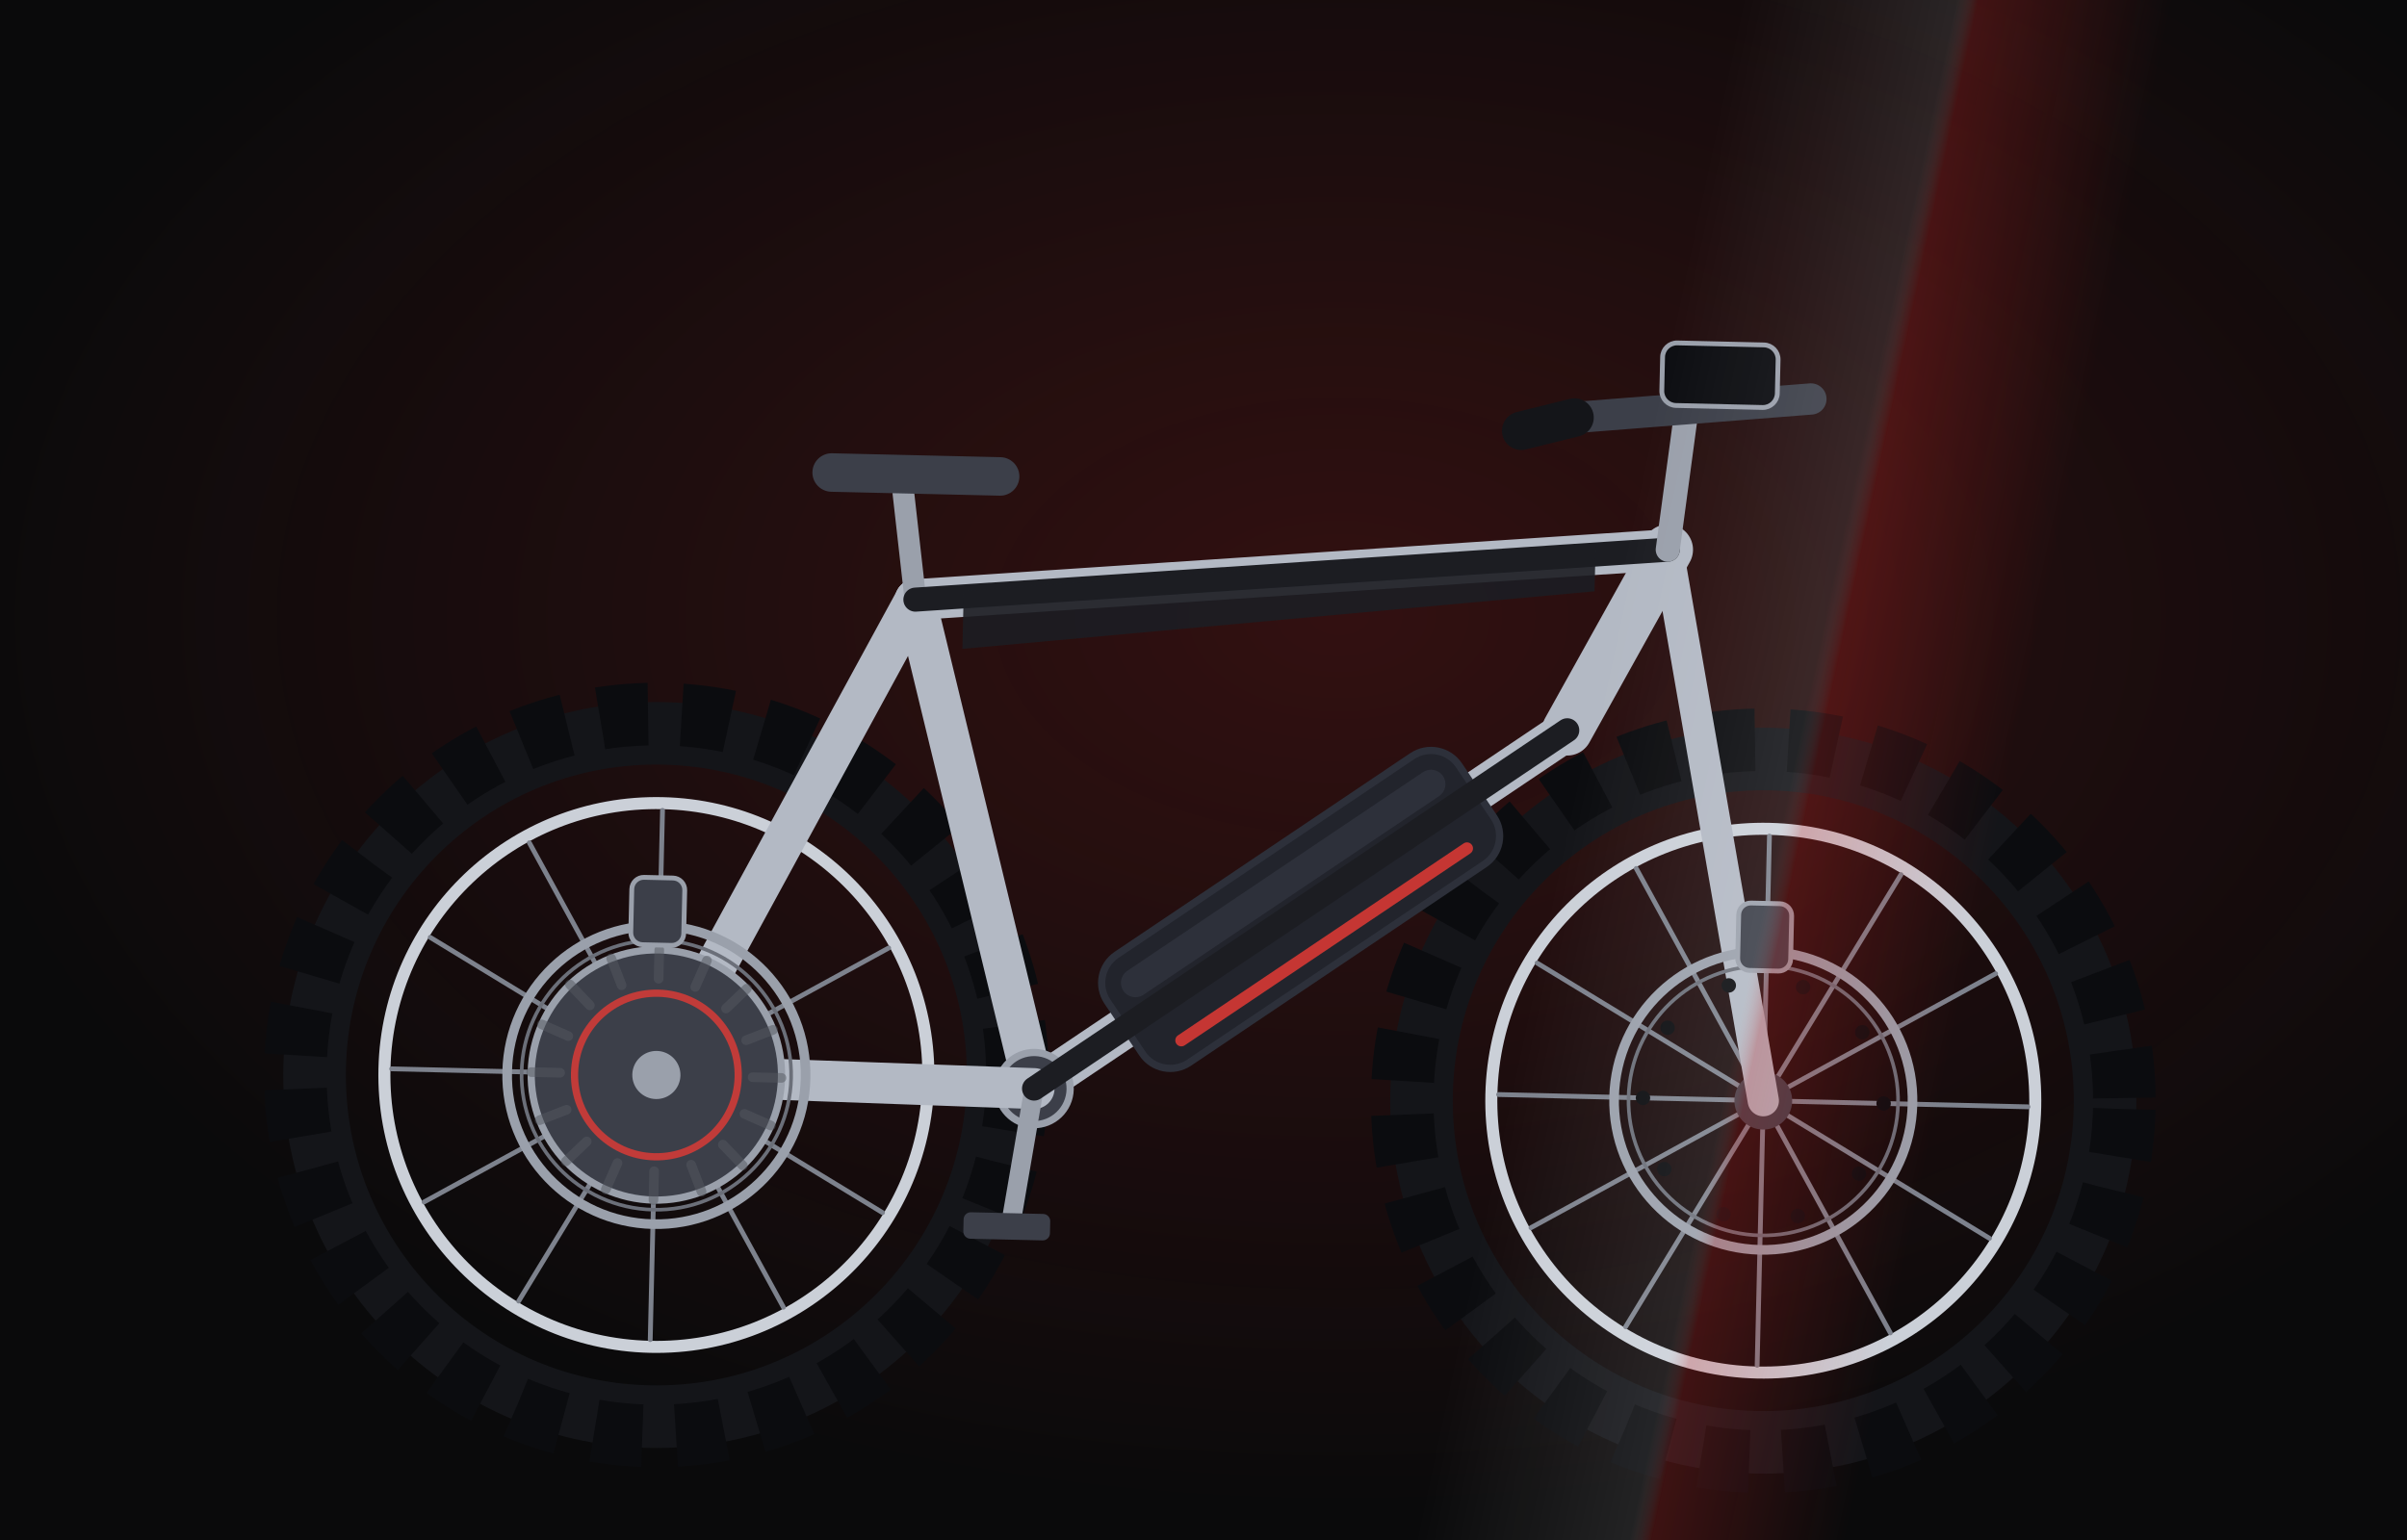
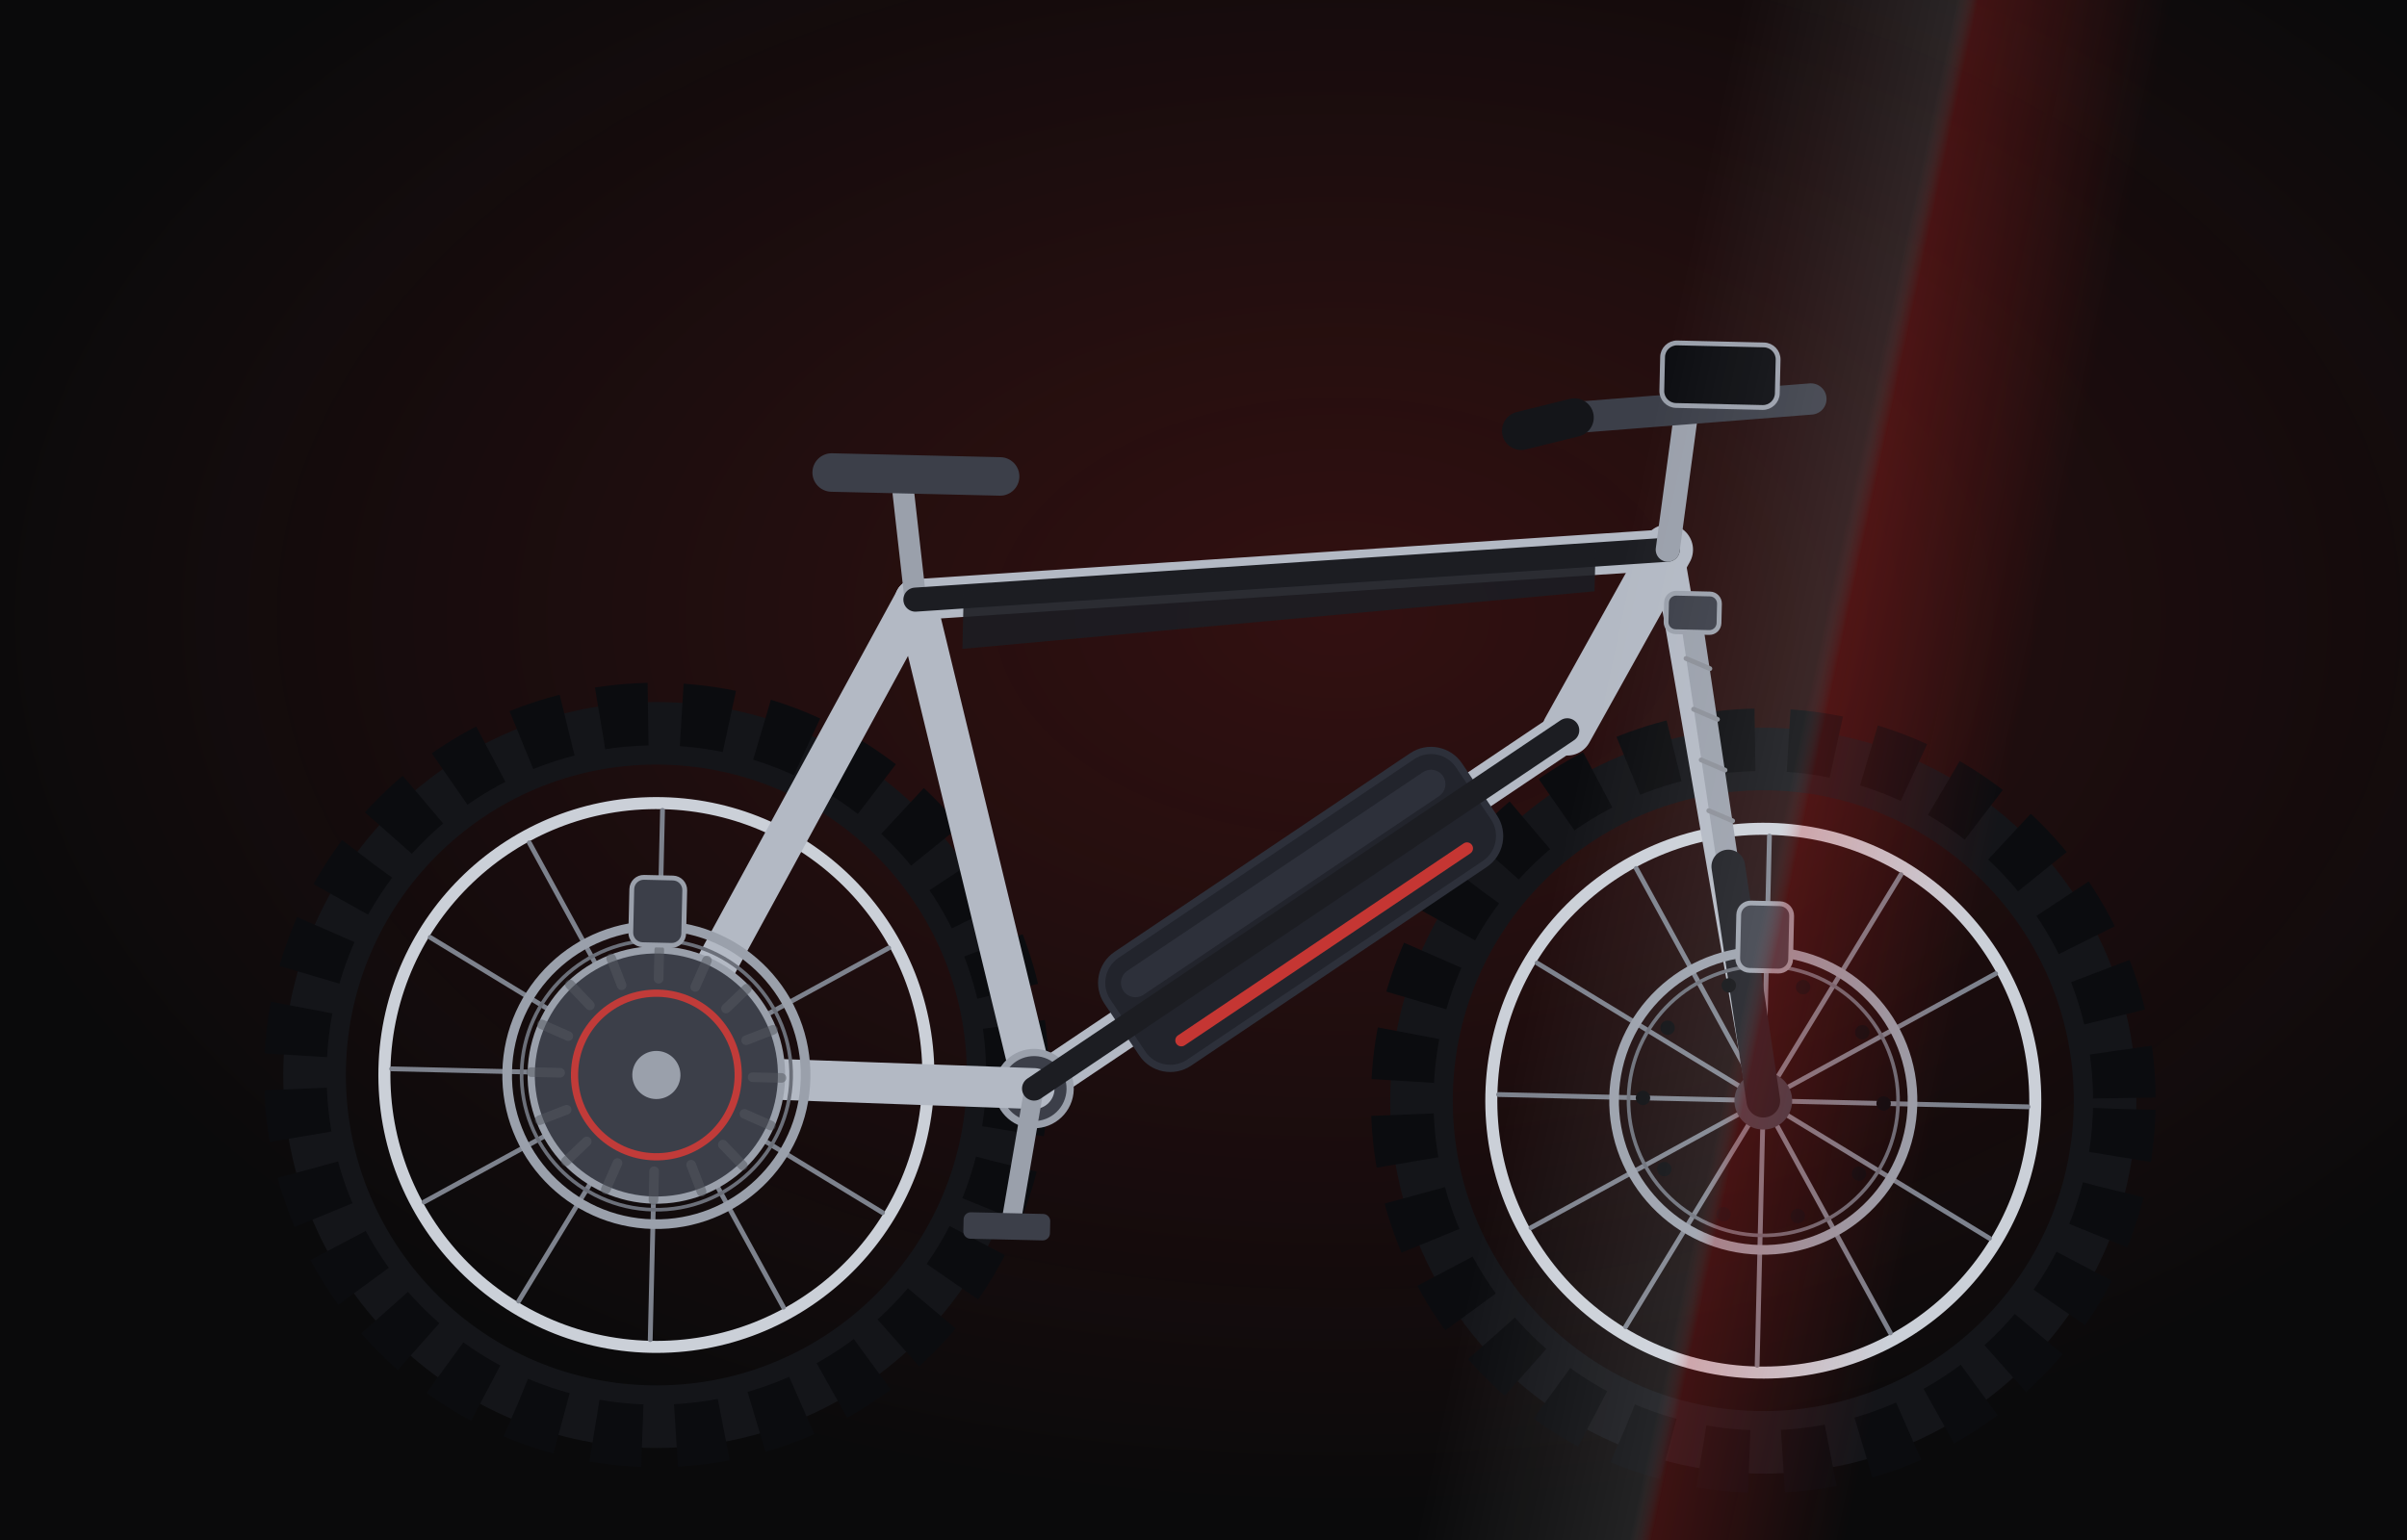
<svg xmlns="http://www.w3.org/2000/svg" viewBox="0 0 1000 640" width="1000" height="640">
  <defs>
    <radialGradient id="glow" cx="55.6%" cy="40%" r="58%">
      <stop offset="0%" stop-color="#d42a28" stop-opacity="0.20" />
      <stop offset="100%" stop-color="#d42a28" stop-opacity="0" />
    </radialGradient>
    <linearGradient id="sweep" x1="0" y1="0" x2="1" y2="0">
      <stop offset="0%" stop-color="#ffffff" stop-opacity="0" />
      <stop offset="50%" stop-color="#ffffff" stop-opacity="0.10" />
      <stop offset="55%" stop-color="#d42a28" stop-opacity="0.25" />
      <stop offset="100%" stop-color="#d42a28" stop-opacity="0" />
    </linearGradient>
  </defs>
  <rect width="1000" height="640" fill="#0a0a0b" />
  <rect width="1000" height="640" fill="url(#glow)" />
  <g transform="translate(500 350) rotate(1.33) scale(1.000) translate(-500 -350)">
    <g opacity="1.000" transform="translate(0 0.0)" />
    <g opacity="1.000" transform="translate(0 0.0)">
      <circle cx="275" cy="452" r="142" fill="none" stroke="#141519" stroke-width="26" />
      <circle cx="275" cy="452" r="113" fill="none" stroke="#cbd0d8" stroke-width="5" />
      <line x1="275" y1="452" x2="385" y2="452" stroke="#7d828d" stroke-width="2" stroke-linecap="round" />
      <line x1="275" y1="452" x2="370.263" y2="507" stroke="#7d828d" stroke-width="2" stroke-linecap="round" />
      <line x1="275" y1="452" x2="330" y2="547.263" stroke="#7d828d" stroke-width="2" stroke-linecap="round" />
      <line x1="275" y1="452" x2="275" y2="562" stroke="#7d828d" stroke-width="2" stroke-linecap="round" />
      <line x1="275" y1="452" x2="220" y2="547.263" stroke="#7d828d" stroke-width="2" stroke-linecap="round" />
      <line x1="275" y1="452" x2="179.737" y2="507" stroke="#7d828d" stroke-width="2" stroke-linecap="round" />
      <line x1="275" y1="452" x2="165" y2="452" stroke="#7d828d" stroke-width="2" stroke-linecap="round" />
      <line x1="275" y1="452" x2="179.737" y2="397" stroke="#7d828d" stroke-width="2" stroke-linecap="round" />
      <line x1="275" y1="452" x2="220" y2="356.737" stroke="#7d828d" stroke-width="2" stroke-linecap="round" />
      <line x1="275" y1="452" x2="275" y2="342" stroke="#7d828d" stroke-width="2" stroke-linecap="round" />
      <line x1="275" y1="452" x2="330" y2="356.737" stroke="#7d828d" stroke-width="2" stroke-linecap="round" />
      <line x1="275" y1="452" x2="370.263" y2="397" stroke="#7d828d" stroke-width="2" stroke-linecap="round" />
      <circle cx="275" cy="452" r="12" fill="#3c3f49" />
      <circle cx="735" cy="452" r="142" fill="none" stroke="#141519" stroke-width="26" />
      <circle cx="735" cy="452" r="113" fill="none" stroke="#cbd0d8" stroke-width="5" />
      <line x1="735" y1="452" x2="845" y2="452" stroke="#7d828d" stroke-width="2" stroke-linecap="round" />
      <line x1="735" y1="452" x2="830.263" y2="507" stroke="#7d828d" stroke-width="2" stroke-linecap="round" />
      <line x1="735" y1="452" x2="790" y2="547.263" stroke="#7d828d" stroke-width="2" stroke-linecap="round" />
      <line x1="735" y1="452" x2="735" y2="562" stroke="#7d828d" stroke-width="2" stroke-linecap="round" />
      <line x1="735" y1="452" x2="680" y2="547.263" stroke="#7d828d" stroke-width="2" stroke-linecap="round" />
      <line x1="735" y1="452" x2="639.737" y2="507" stroke="#7d828d" stroke-width="2" stroke-linecap="round" />
      <line x1="735" y1="452" x2="625" y2="452" stroke="#7d828d" stroke-width="2" stroke-linecap="round" />
      <line x1="735" y1="452" x2="639.737" y2="397" stroke="#7d828d" stroke-width="2" stroke-linecap="round" />
      <line x1="735" y1="452" x2="680" y2="356.737" stroke="#7d828d" stroke-width="2" stroke-linecap="round" />
      <line x1="735" y1="452" x2="735" y2="342" stroke="#7d828d" stroke-width="2" stroke-linecap="round" />
      <line x1="735" y1="452" x2="790" y2="356.737" stroke="#7d828d" stroke-width="2" stroke-linecap="round" />
      <line x1="735" y1="452" x2="830.263" y2="397" stroke="#7d828d" stroke-width="2" stroke-linecap="round" />
      <circle cx="735" cy="452" r="12" fill="#3c3f49" />
    </g>
    <g opacity="1.000" transform="translate(0 0.0)">
      <circle cx="275" cy="452" r="150" fill="none" stroke="#0b0c0f" stroke-width="26" stroke-dasharray="20 14" />
      <circle cx="735" cy="452" r="150" fill="none" stroke="#0b0c0f" stroke-width="26" stroke-dasharray="20 14" />
    </g>
    <g opacity="1.000" transform="translate(0 0.0)">
      <line x1="432" y1="454" x2="650" y2="300" stroke="#b3b9c4" stroke-width="17" stroke-linecap="round" />
      <line x1="378" y1="252" x2="690" y2="224" stroke="#b3b9c4" stroke-width="17" stroke-linecap="round" />
      <line x1="432" y1="454" x2="378" y2="252" stroke="#b3b9c4" stroke-width="17" stroke-linecap="round" />
      <line x1="650" y1="300" x2="690" y2="224" stroke="#b3b9c4" stroke-width="21" stroke-linecap="round" />
      <line x1="690" y1="224" x2="735" y2="452" stroke="#b3b9c4" stroke-width="13" stroke-linecap="round" />
      <circle cx="432" cy="454" r="15" fill="#3c3f49" stroke="#9aa0ab" stroke-width="3" />
      <line x1="432" y1="454" x2="275" y2="452" stroke="#b3b9c4" stroke-width="17" stroke-linecap="round" />
      <line x1="275" y1="452" x2="378" y2="252" stroke="#b3b9c4" stroke-width="17" stroke-linecap="round" />
+     </g>
+     <g opacity="1.000" transform="translate(0 0.0)">
+       <line x1="700" y1="250" x2="718.2" y2="355.04" stroke="#9aa0ab" stroke-width="9" stroke-linecap="round" />
+       <line x1="718.2" y1="355.04" x2="735" y2="452" stroke="#1b1c22" stroke-width="14" stroke-linecap="round" />
+       <rect x="690" y="242" width="22" height="16" rx="4" fill="#3c3f49" stroke="#9aa0ab" stroke-width="2" />
+       <line x1="698.64" y1="269.008" x2="708.64" y2="273.008" stroke="#8b8f98" stroke-width="2" stroke-linecap="round" />
+       <line x1="702.28" y1="290.016" x2="712.28" y2="294.016" stroke="#8b8f98" stroke-width="2" stroke-linecap="round" />
+       <line x1="705.92" y1="311.024" x2="715.92" y2="315.024" stroke="#8b8f98" stroke-width="2" stroke-linecap="round" />
+       <line x1="709.56" y1="332.032" x2="719.56" y2="336.032" stroke="#8b8f98" stroke-width="2" stroke-linecap="round" />
    </g>
    <g opacity="1.000" transform="translate(0 0.0)">
      <line x1="378" y1="252" x2="372" y2="208" stroke="#9aa0ab" stroke-width="9" stroke-linecap="round" />
      <rect x="334" y="192" width="86" height="16" rx="8" fill="#3c3f49" />
    </g>
    <g opacity="1.000" transform="translate(0 0.0)">
      <circle cx="735" cy="452" r="62" fill="none" stroke="#9aa0ab" stroke-width="4" />
      <circle cx="735" cy="452" r="56" fill="none" stroke="#6b6f79" stroke-width="1.5" />
      <circle cx="785" cy="452" r="3" fill="#0b0c0f" />
      <circle cx="775.451" cy="481.389" r="3" fill="#0b0c0f" />
      <circle cx="750.451" cy="499.553" r="3" fill="#0b0c0f" />
      <circle cx="719.549" cy="499.553" r="3" fill="#0b0c0f" />
      <circle cx="694.549" cy="481.389" r="3" fill="#0b0c0f" />
      <circle cx="685" cy="452" r="3" fill="#0b0c0f" />
      <circle cx="694.549" cy="422.611" r="3" fill="#0b0c0f" />
      <circle cx="719.549" cy="404.447" r="3" fill="#0b0c0f" />
      <circle cx="750.451" cy="404.447" r="3" fill="#0b0c0f" />
      <circle cx="775.451" cy="422.611" r="3" fill="#0b0c0f" />
      <circle cx="275" cy="452" r="62" fill="none" stroke="#9aa0ab" stroke-width="4" />
      <circle cx="275" cy="452" r="56" fill="none" stroke="#6b6f79" stroke-width="1.5" />
      <circle cx="325" cy="452" r="3" fill="#0b0c0f" />
      <circle cx="315.451" cy="481.389" r="3" fill="#0b0c0f" />
      <circle cx="290.451" cy="499.553" r="3" fill="#0b0c0f" />
      <circle cx="259.549" cy="499.553" r="3" fill="#0b0c0f" />
      <circle cx="234.549" cy="481.389" r="3" fill="#0b0c0f" />
      <circle cx="225" cy="452" r="3" fill="#0b0c0f" />
      <circle cx="234.549" cy="422.611" r="3" fill="#0b0c0f" />
      <circle cx="259.549" cy="404.447" r="3" fill="#0b0c0f" />
      <circle cx="290.451" cy="404.447" r="3" fill="#0b0c0f" />
      <circle cx="315.451" cy="422.611" r="3" fill="#0b0c0f" />
    </g>
    <g opacity="1.000" transform="translate(0 0.0)">
      <g transform="translate(541 377) rotate(-35.23823)">
        <rect x="-88" y="-27" width="176" height="54" rx="14" fill="#22242c" stroke="#2d303a" stroke-width="3" />
        <rect x="-80" y="-19" width="160" height="12" rx="6" fill="#2d303a" />
        <rect x="-74" y="15" width="148" height="5" rx="2.5" fill="#e23a34" opacity="0.85" />
      </g>
    </g>
    <g opacity="1.000" transform="translate(0 0.0)">
      <circle cx="275" cy="452" r="52" fill="#3c3f49" stroke="#9aa0ab" stroke-width="3" />
      <line x1="315" y1="452" x2="327" y2="452" stroke="#54586180" stroke-width="4" stroke-linecap="round" />
      <line x1="311.955" y1="467.307" x2="323.042" y2="471.9" stroke="#54586180" stroke-width="4" stroke-linecap="round" />
      <line x1="303.284" y1="480.284" x2="311.77" y2="488.77" stroke="#54586180" stroke-width="4" stroke-linecap="round" />
      <line x1="290.307" y1="488.955" x2="294.9" y2="500.042" stroke="#54586180" stroke-width="4" stroke-linecap="round" />
      <line x1="275" y1="492" x2="275" y2="504" stroke="#54586180" stroke-width="4" stroke-linecap="round" />
      <line x1="259.693" y1="488.955" x2="255.1" y2="500.042" stroke="#54586180" stroke-width="4" stroke-linecap="round" />
      <line x1="246.716" y1="480.284" x2="238.23" y2="488.77" stroke="#54586180" stroke-width="4" stroke-linecap="round" />
      <line x1="238.045" y1="467.307" x2="226.958" y2="471.9" stroke="#54586180" stroke-width="4" stroke-linecap="round" />
      <line x1="235" y1="452" x2="223" y2="452" stroke="#54586180" stroke-width="4" stroke-linecap="round" />
      <line x1="238.045" y1="436.693" x2="226.958" y2="432.1" stroke="#54586180" stroke-width="4" stroke-linecap="round" />
      <line x1="246.716" y1="423.716" x2="238.23" y2="415.23" stroke="#54586180" stroke-width="4" stroke-linecap="round" />
      <line x1="259.693" y1="415.045" x2="255.1" y2="403.958" stroke="#54586180" stroke-width="4" stroke-linecap="round" />
      <line x1="275" y1="412" x2="275" y2="400" stroke="#54586180" stroke-width="4" stroke-linecap="round" />
      <line x1="290.307" y1="415.045" x2="294.9" y2="403.958" stroke="#54586180" stroke-width="4" stroke-linecap="round" />
      <line x1="303.284" y1="423.716" x2="311.77" y2="415.23" stroke="#54586180" stroke-width="4" stroke-linecap="round" />
      <line x1="311.955" y1="436.693" x2="323.042" y2="432.1" stroke="#54586180" stroke-width="4" stroke-linecap="round" />
      <circle cx="275" cy="452" r="34" fill="none" stroke="#e23a34" stroke-width="3" opacity="0.8" />
      <circle cx="275" cy="452" r="10" fill="#9aa0ab" />
    </g>
    <g opacity="1.000" transform="translate(0 0.0)">
      <line x1="432" y1="454" x2="424" y2="508" stroke="#9aa0ab" stroke-width="8" stroke-linecap="round" />
      <rect x="404" y="506" width="36" height="11" rx="3" fill="#3c3f49" />
    </g>
    <g opacity="1.000" transform="translate(0 0.0)">
      <rect x="723" y="370" width="22" height="28" rx="5" fill="#3c3f49" stroke="#9aa0ab" stroke-width="2" />
      <rect x="263" y="370" width="22" height="28" rx="5" fill="#3c3f49" stroke="#9aa0ab" stroke-width="2" />
    </g>
    <g opacity="1.000" transform="translate(0 0.0)">
      <line x1="432" y1="454" x2="650" y2="300" stroke="#1c1d22" stroke-width="10" stroke-linecap="round" />
      <line x1="378" y1="252" x2="690" y2="224" stroke="#1c1d22" stroke-width="10" stroke-linecap="round" />
      <path d="M398 248 L660 222 L660 242 L398 272 Z" fill="#1c1d22" opacity="0.9" />
    </g>
-     <g opacity="0.990" transform="translate(0 0.3)" />
-     <g opacity="0.813" transform="translate(0 4.8)" />
+     <g opacity="0.979" transform="translate(0 0.6)" />
+     <g opacity="0.796" transform="translate(0 5.3)" />
    <g opacity="1.000" transform="translate(0 0.0)">
      <line x1="690" y1="224" x2="696" y2="170" stroke="#9aa0ab" stroke-width="10" stroke-linecap="round" />
      <line x1="650" y1="170" x2="748" y2="160" stroke="#3c3f49" stroke-width="13" stroke-linecap="round" />
      <line x1="650" y1="170" x2="628" y2="176" stroke="#141519" stroke-width="16" stroke-linecap="round" />
      <rect x="686" y="138" width="48" height="26" rx="6" fill="#0d0e12" stroke="#9aa0ab" stroke-width="2" />
    </g>
  </g>
  <g transform="translate(813 0) skewX(-12)">
    <rect x="-90" y="-100" width="180" height="840" fill="url(#sweep)" />
  </g>
</svg>
